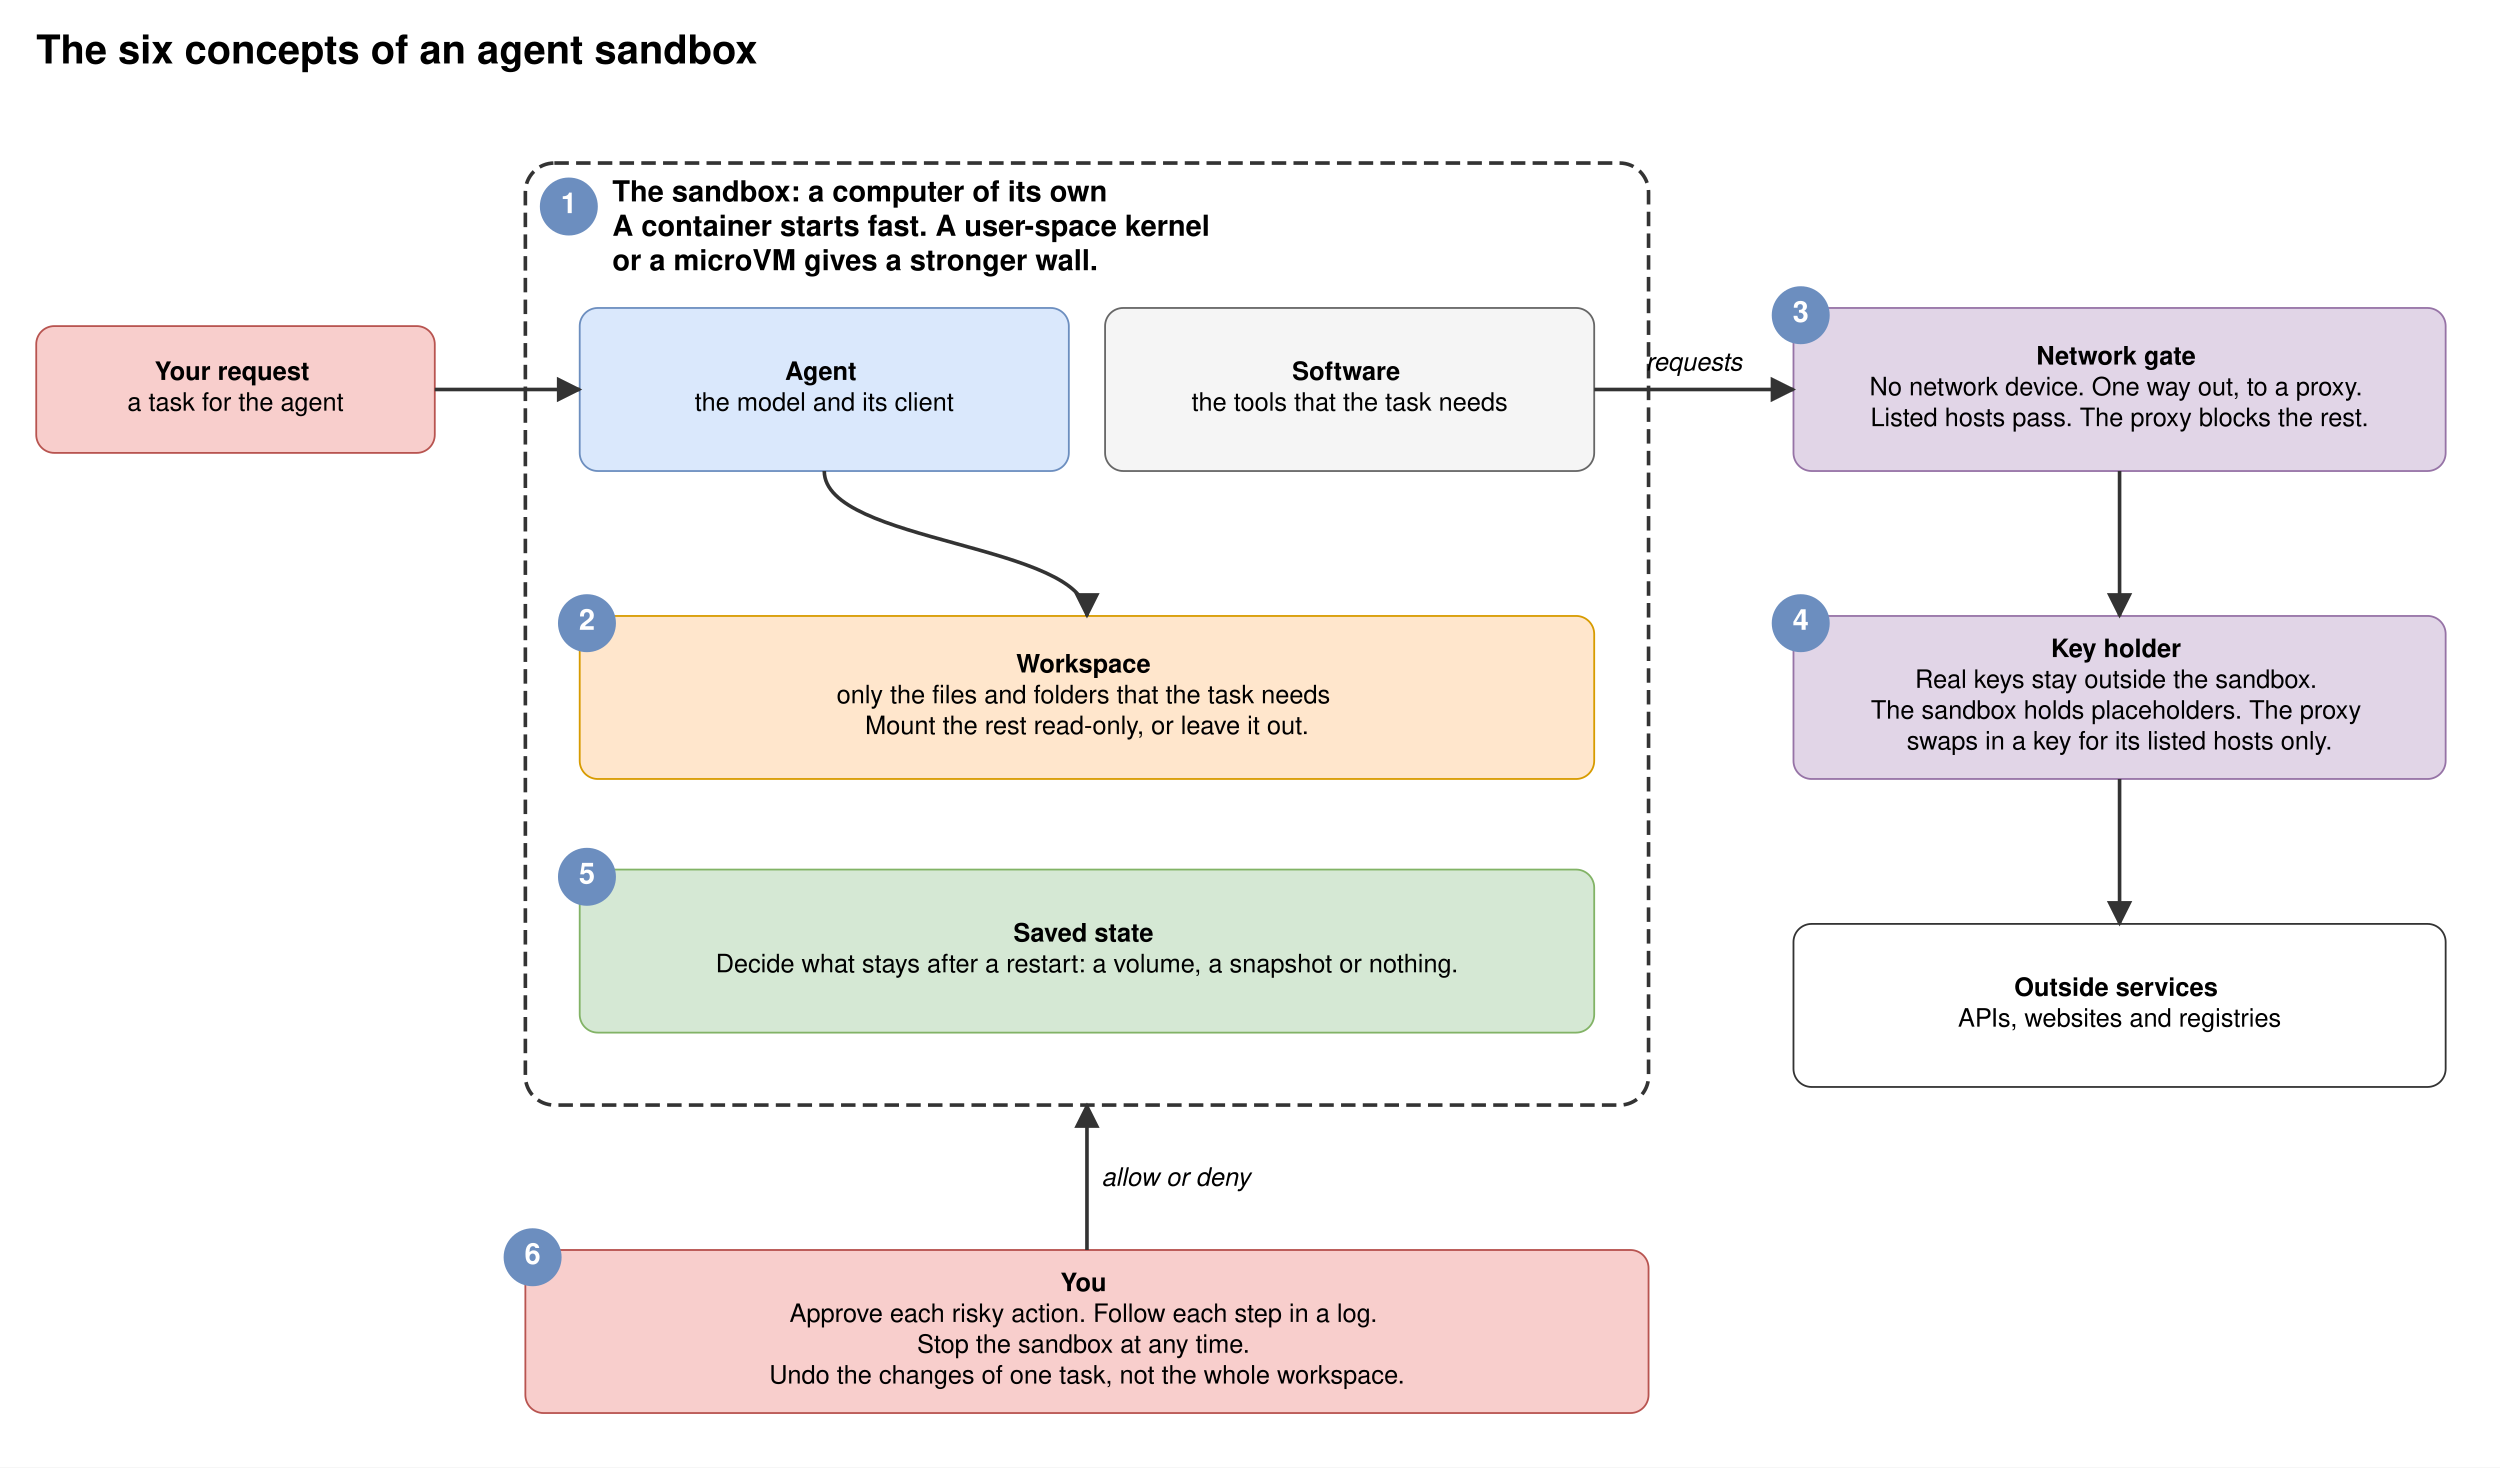
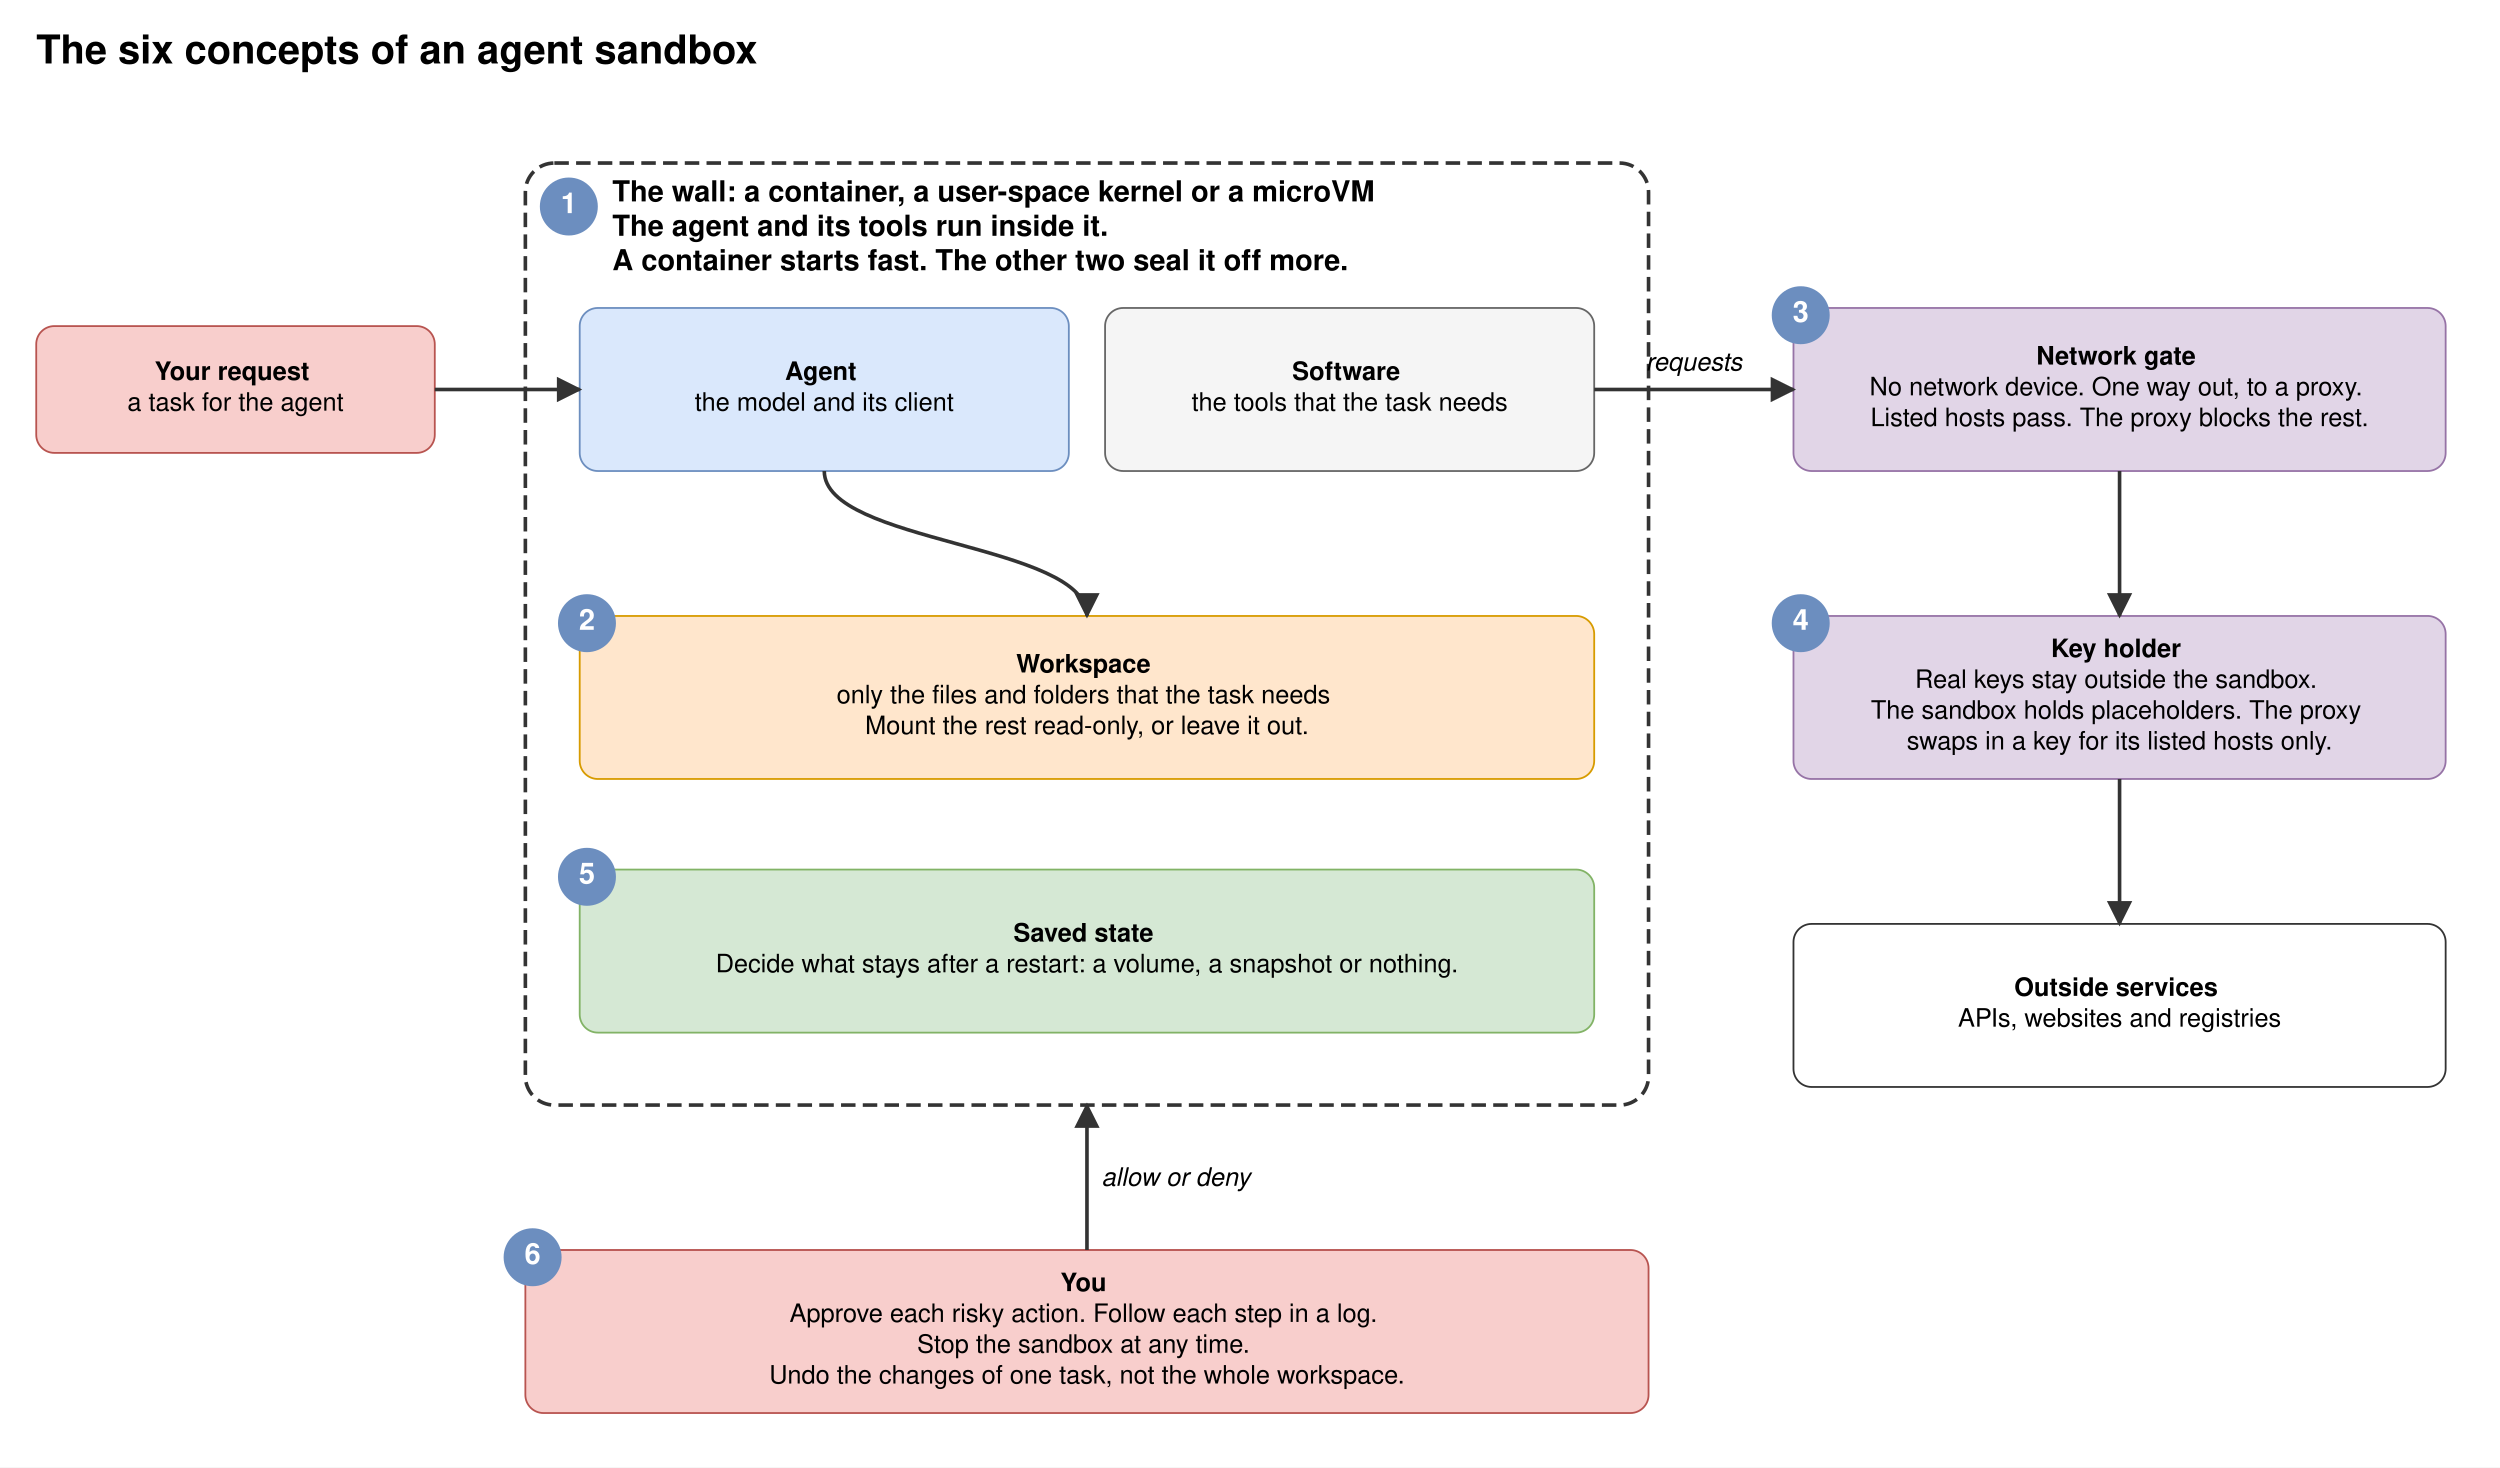
<svg xmlns="http://www.w3.org/2000/svg" width="1380" height="810" viewBox="0 0 1380 810" font-family="Helvetica, Arial, sans-serif" fill="#000000">
  <defs>
    <marker id="a-dark" viewBox="0 0 10 10" refX="9" refY="5" markerWidth="7" markerHeight="7" markerUnits="strokeWidth" orient="auto">
      <path d="M0 0 L10 5 L0 10 z" fill="#333333" />
    </marker>
  </defs>
  <rect width="1380" height="810" fill="#ffffff" />
  <text x="20" y="30" dominant-baseline="central" font-size="22" font-weight="bold">The six concepts of an agent sandbox</text>
  <rect x="290" y="90" width="620" height="520" rx="16" fill="#ffffff" stroke="#333333" stroke-width="2" stroke-dasharray="8 4" />
  <text font-weight="bold" x="338" y="107.5" text-anchor="start" dominant-baseline="central" font-size="16">
-     <tspan x="338" dy="0">The sandbox: a computer of its own</tspan>
-     <tspan x="338" dy="19">A container starts fast. A user-space kernel</tspan>
-     <tspan x="338" dy="19">or a microVM gives a stronger wall.</tspan>
+     <tspan x="338" dy="0">The wall: a container, a user-space kernel or a microVM</tspan>
+     <tspan x="338" dy="19">The agent and its tools run inside it.</tspan>
+     <tspan x="338" dy="19">A container starts fast. The other two seal it off more.</tspan>
  </text>
  <rect x="20" y="180" width="220" height="70" rx="10" fill="#f8cecc" stroke="#b85450" stroke-width="1" />
  <text x="130.0" y="206.5" text-anchor="middle" dominant-baseline="central" font-size="14">
    <tspan x="130.0" dy="0" font-weight="bold">Your request</tspan>
    <tspan x="130.0" dy="17">a task for the agent</tspan>
  </text>
  <rect x="320" y="170" width="270" height="90" rx="10" fill="#dae8fc" stroke="#6c8ebf" stroke-width="1" />
  <text x="455.0" y="206.5" text-anchor="middle" dominant-baseline="central" font-size="14">
    <tspan x="455.0" dy="0" font-weight="bold">Agent</tspan>
    <tspan x="455.0" dy="17">the model and its client</tspan>
  </text>
  <rect x="610" y="170" width="270" height="90" rx="10" fill="#f5f5f5" stroke="#666666" stroke-width="1" />
  <text x="745.0" y="206.5" text-anchor="middle" dominant-baseline="central" font-size="14">
    <tspan x="745.0" dy="0" font-weight="bold">Software</tspan>
    <tspan x="745.0" dy="17">the tools that the task needs</tspan>
  </text>
  <rect x="320" y="340" width="560" height="90" rx="10" fill="#ffe6cc" stroke="#d79b00" stroke-width="1" />
  <text x="600.0" y="368.0" text-anchor="middle" dominant-baseline="central" font-size="14">
    <tspan x="600.0" dy="0" font-weight="bold">Workspace</tspan>
    <tspan x="600.0" dy="17">only the files and folders that the task needs</tspan>
    <tspan x="600.0" dy="17">Mount the rest read-only, or leave it out.</tspan>
  </text>
  <rect x="320" y="480" width="560" height="90" rx="10" fill="#d5e8d4" stroke="#82b366" stroke-width="1" />
  <text x="600.0" y="516.5" text-anchor="middle" dominant-baseline="central" font-size="14">
    <tspan x="600.0" dy="0" font-weight="bold">Saved state</tspan>
    <tspan x="600.0" dy="17">Decide what stays after a restart: a volume, a snapshot or nothing.</tspan>
  </text>
  <rect x="990" y="170" width="360" height="90" rx="10" fill="#e1d5e7" stroke="#9673a6" stroke-width="1" />
  <text x="1170.0" y="198.0" text-anchor="middle" dominant-baseline="central" font-size="14">
    <tspan x="1170.0" dy="0" font-weight="bold">Network gate</tspan>
    <tspan x="1170.0" dy="17">No network device. One way out, to a proxy.</tspan>
    <tspan x="1170.0" dy="17">Listed hosts pass. The proxy blocks the rest.</tspan>
  </text>
  <rect x="990" y="340" width="360" height="90" rx="10" fill="#e1d5e7" stroke="#9673a6" stroke-width="1" />
  <text x="1170.0" y="359.5" text-anchor="middle" dominant-baseline="central" font-size="14">
    <tspan x="1170.0" dy="0" font-weight="bold">Key holder</tspan>
    <tspan x="1170.0" dy="17">Real keys stay outside the sandbox.</tspan>
    <tspan x="1170.0" dy="17">The sandbox holds placeholders. The proxy</tspan>
    <tspan x="1170.0" dy="17">swaps in a key for its listed hosts only.</tspan>
  </text>
  <rect x="990" y="510" width="360" height="90" rx="10" fill="#ffffff" stroke="#333333" stroke-width="1" />
  <text x="1170.0" y="546.5" text-anchor="middle" dominant-baseline="central" font-size="14">
    <tspan x="1170.0" dy="0" font-weight="bold">Outside services</tspan>
    <tspan x="1170.0" dy="17">APIs, websites and registries</tspan>
  </text>
  <rect x="290" y="690" width="620" height="90" rx="10" fill="#f8cecc" stroke="#b85450" stroke-width="1" />
  <text x="600.0" y="709.5" text-anchor="middle" dominant-baseline="central" font-size="14">
    <tspan x="600.0" dy="0" font-weight="bold">You</tspan>
    <tspan x="600.0" dy="17">Approve each risky action. Follow each step in a log.</tspan>
    <tspan x="600.0" dy="17">Stop the sandbox at any time.</tspan>
    <tspan x="600.0" dy="17">Undo the changes of one task, not the whole workspace.</tspan>
  </text>
  <path d="M240 215.0 L320 215.0" fill="none" stroke="#333333" stroke-width="2" marker-end="url(#a-dark)" />
  <path d="M455.0 260 C455.0 300.0 600.0 300.0 600.0 340" fill="none" stroke="#333333" stroke-width="2" marker-end="url(#a-dark)" />
  <path d="M880 215.0 L990 215.0" fill="none" stroke="#333333" stroke-width="2" marker-end="url(#a-dark)" />
  <text x="935.0" y="200.0" text-anchor="middle" dominant-baseline="central" font-size="14" font-style="italic">requests</text>
  <path d="M1170.0 260 L1170.0 340" fill="none" stroke="#333333" stroke-width="2" marker-end="url(#a-dark)" />
  <path d="M1170.0 430 L1170.0 510" fill="none" stroke="#333333" stroke-width="2" marker-end="url(#a-dark)" />
  <path d="M600.0 690 L600.0 610" fill="none" stroke="#333333" stroke-width="2" marker-end="url(#a-dark)" />
  <text x="608.0" y="650.0" text-anchor="start" dominant-baseline="central" font-size="14" font-style="italic">allow or deny</text>
  <circle cx="314" cy="114" r="16" fill="#6c8ebf" />
  <text x="314" y="114" text-anchor="middle" dominant-baseline="central" font-size="16" font-weight="bold" fill="#ffffff">1</text>
  <circle cx="324" cy="344" r="16" fill="#6c8ebf" />
  <text x="324" y="344" text-anchor="middle" dominant-baseline="central" font-size="16" font-weight="bold" fill="#ffffff">2</text>
  <circle cx="324" cy="484" r="16" fill="#6c8ebf" />
  <text x="324" y="484" text-anchor="middle" dominant-baseline="central" font-size="16" font-weight="bold" fill="#ffffff">5</text>
  <circle cx="994" cy="174" r="16" fill="#6c8ebf" />
  <text x="994" y="174" text-anchor="middle" dominant-baseline="central" font-size="16" font-weight="bold" fill="#ffffff">3</text>
  <circle cx="994" cy="344" r="16" fill="#6c8ebf" />
  <text x="994" y="344" text-anchor="middle" dominant-baseline="central" font-size="16" font-weight="bold" fill="#ffffff">4</text>
  <circle cx="294" cy="694" r="16" fill="#6c8ebf" />
  <text x="294" y="694" text-anchor="middle" dominant-baseline="central" font-size="16" font-weight="bold" fill="#ffffff">6</text>
</svg>
